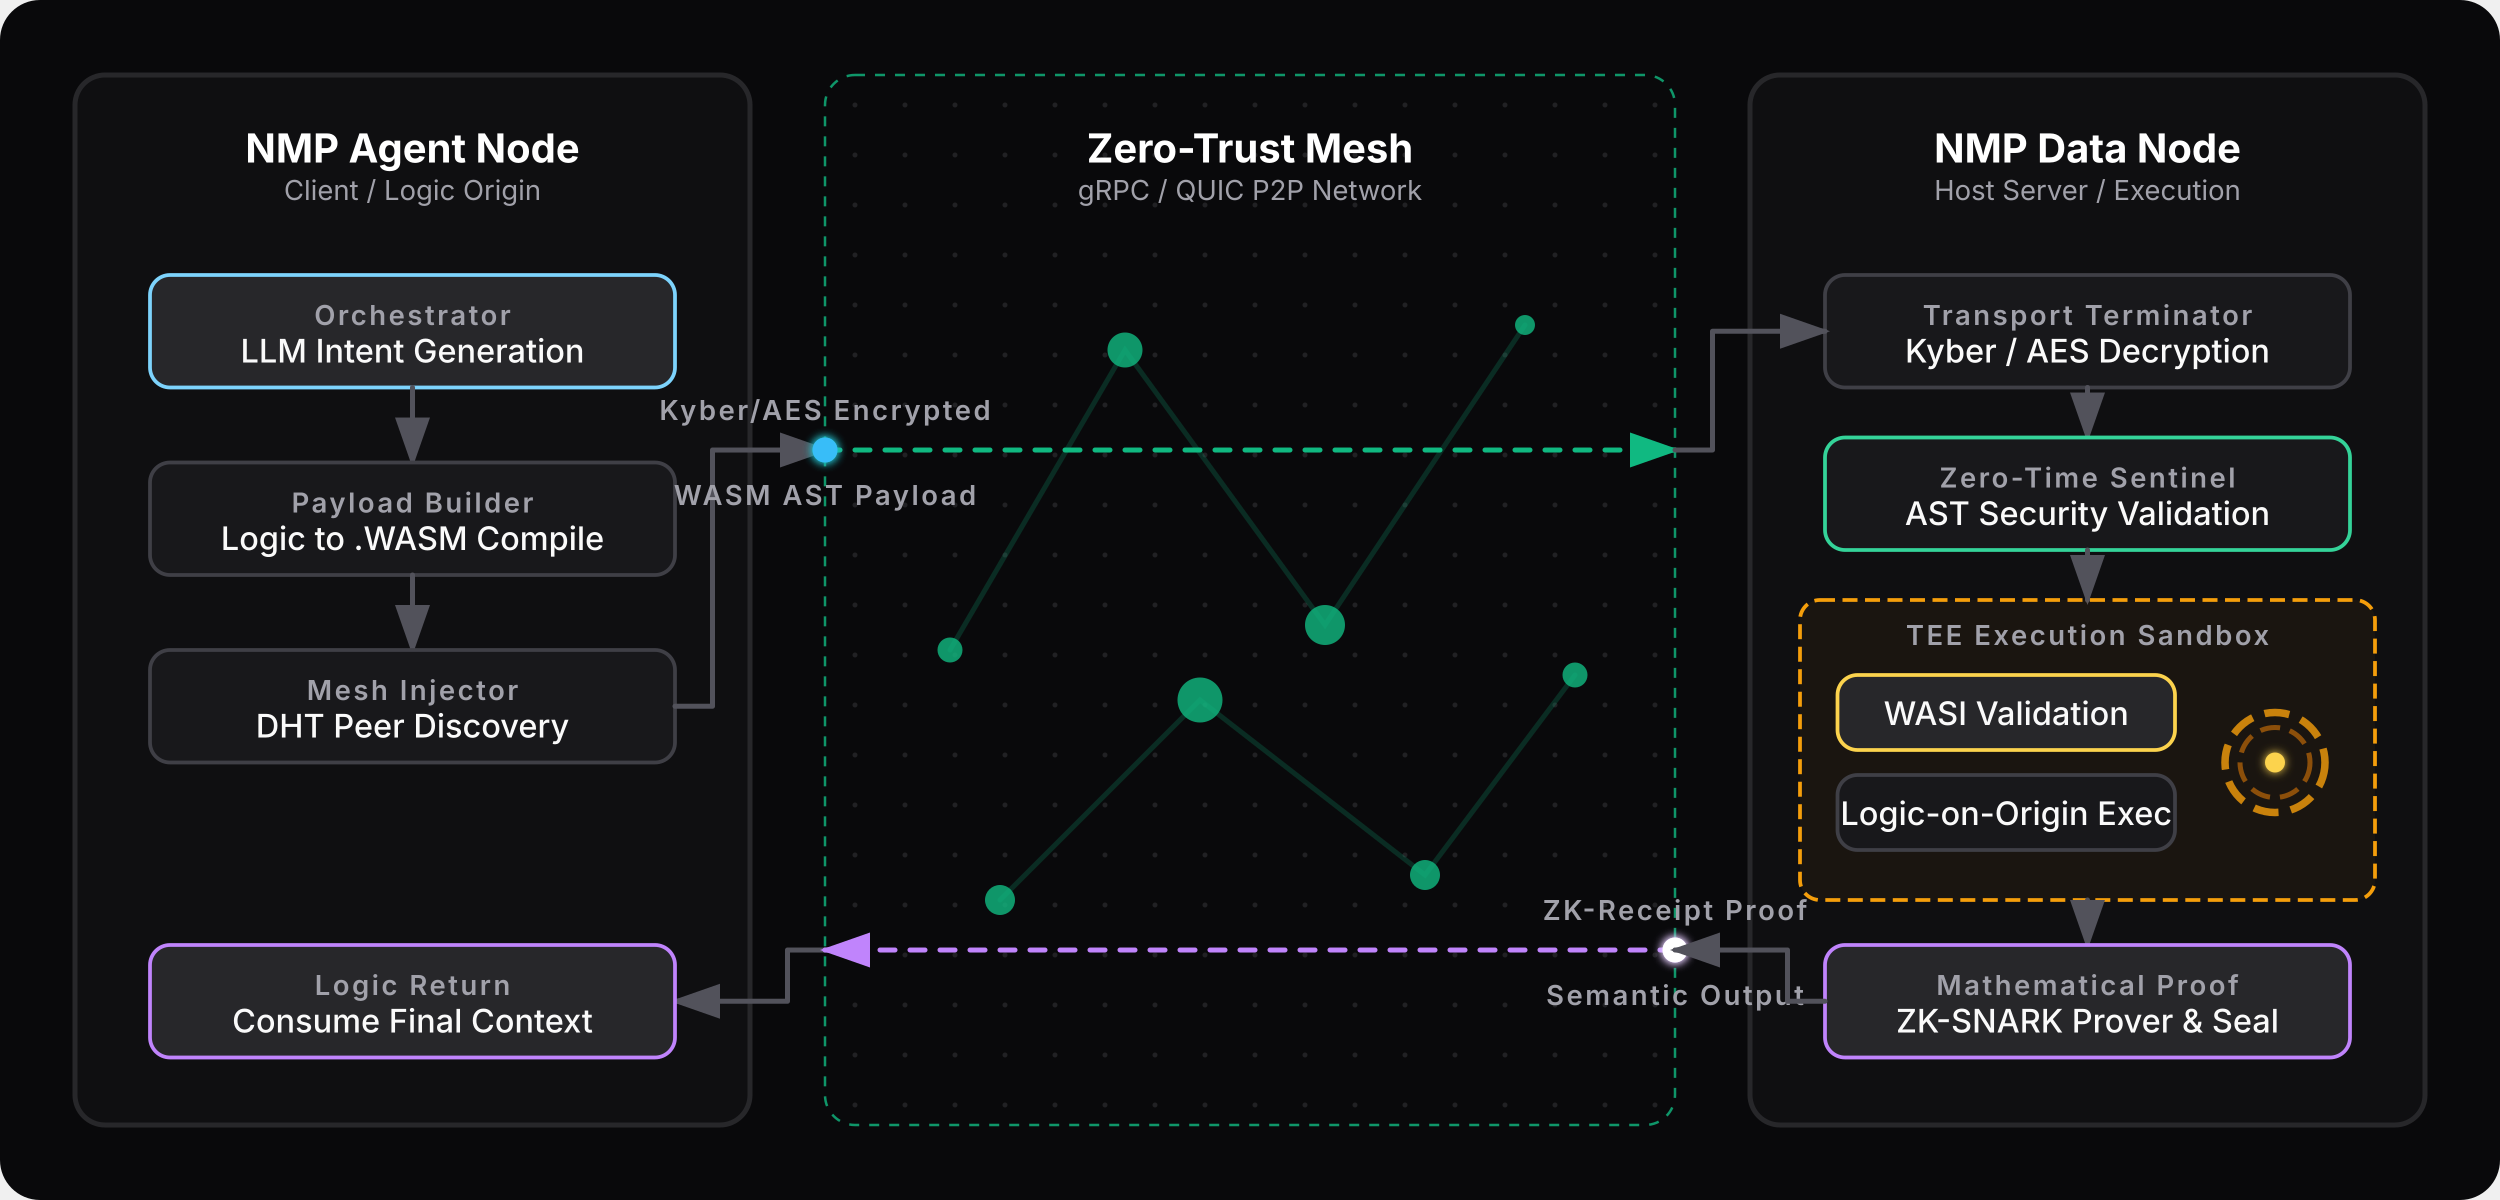
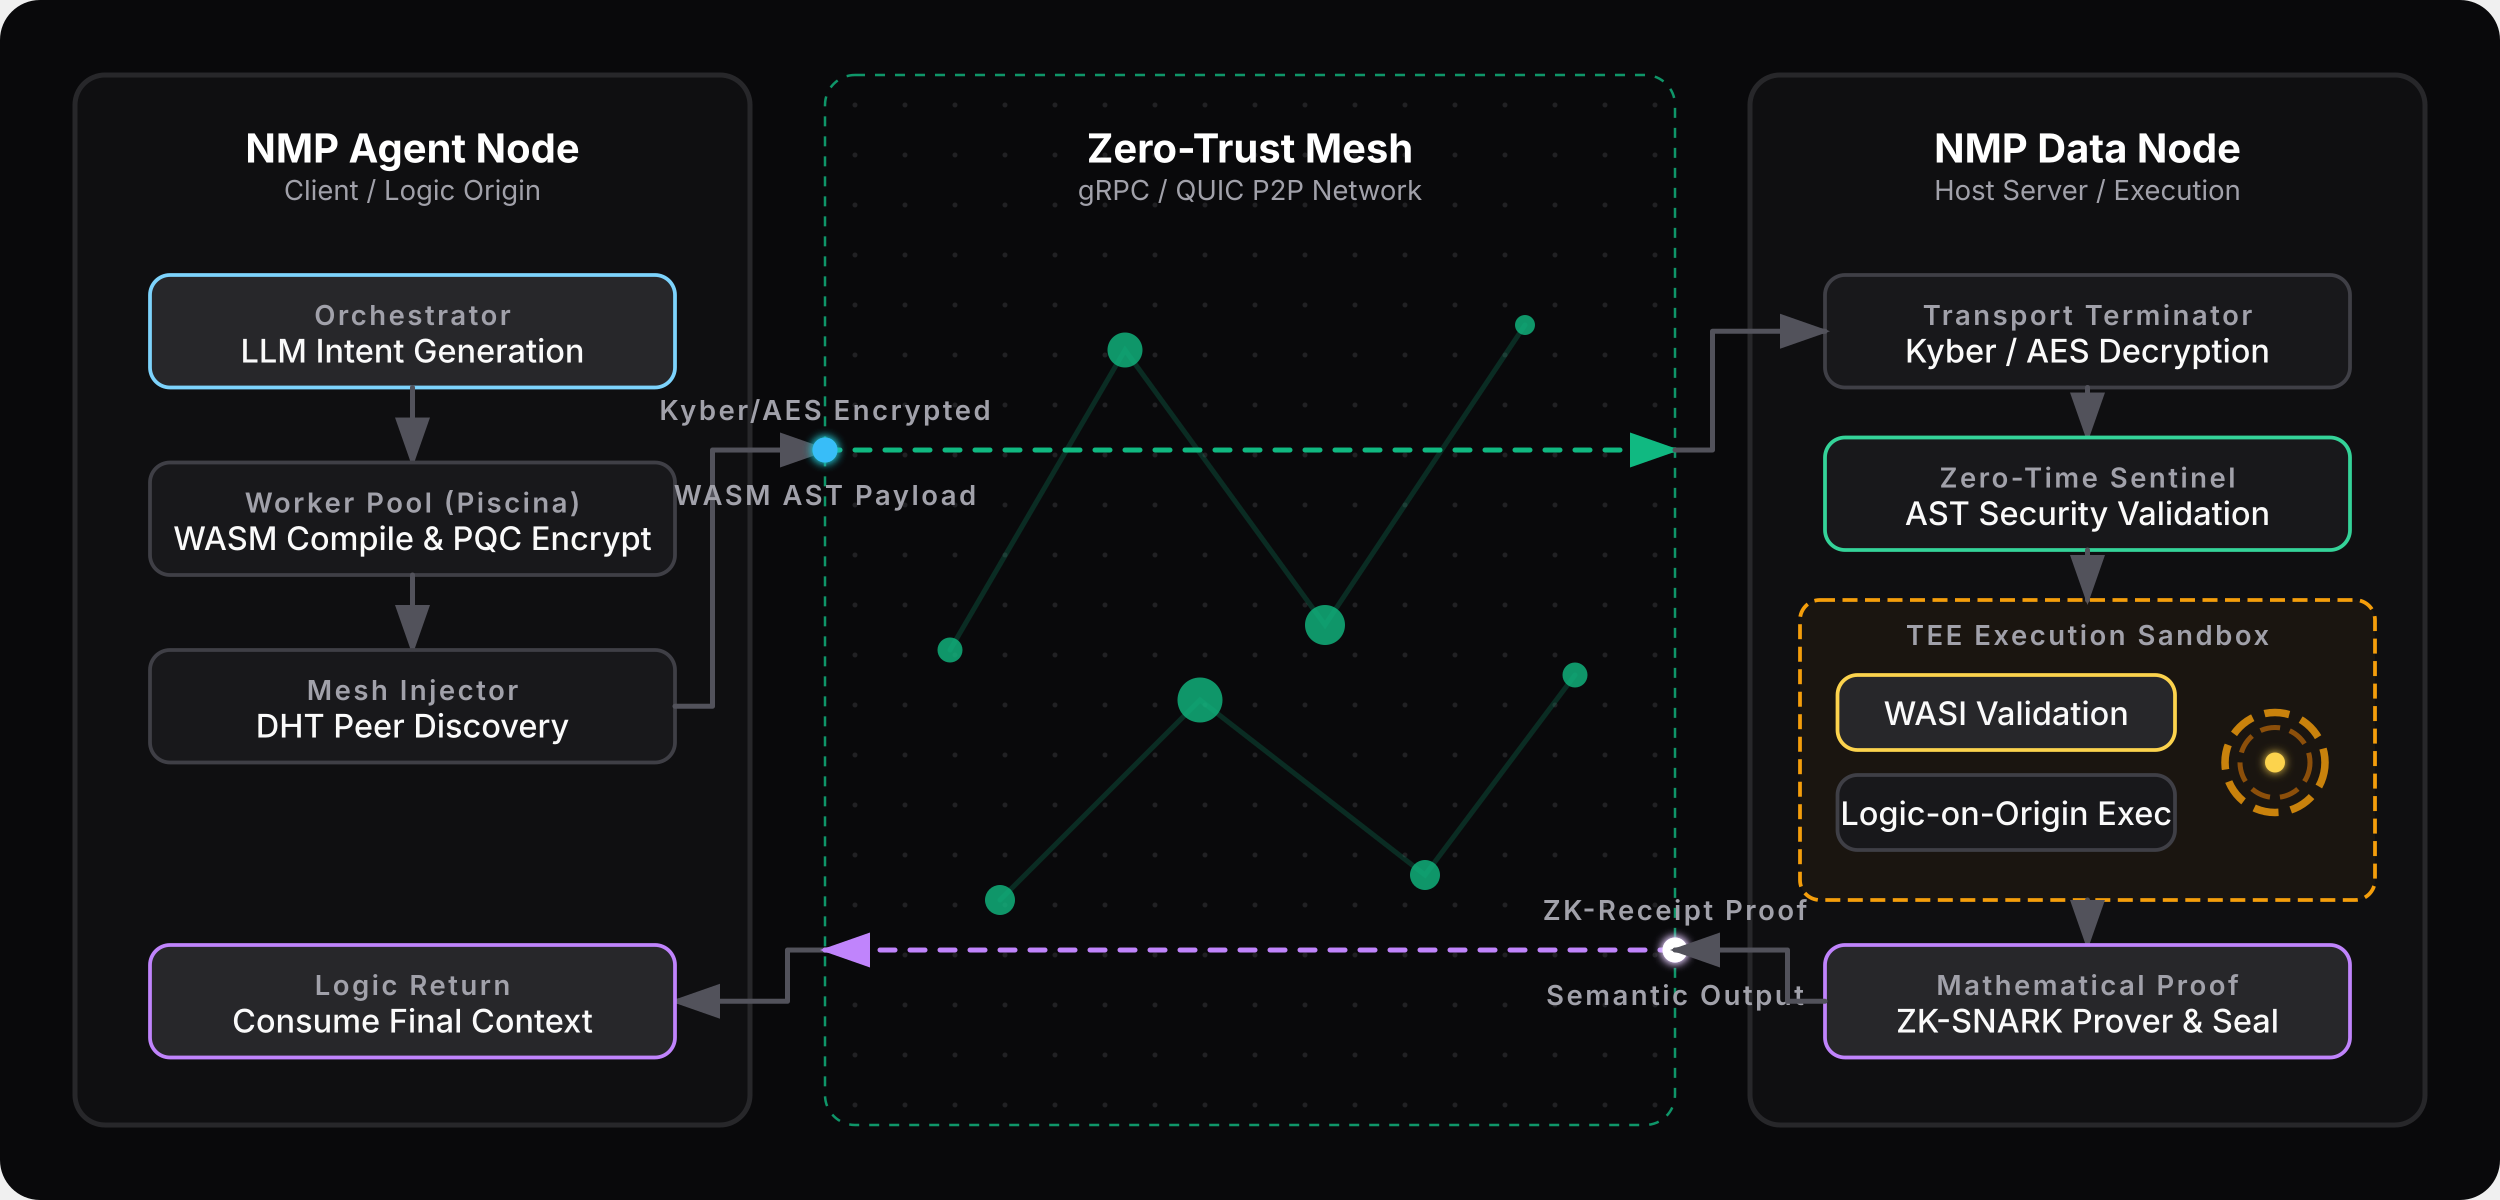
<svg xmlns="http://www.w3.org/2000/svg" width="1000" height="480" viewBox="0 0 1000 480">
  <rect width="1000" height="480" fill="#09090b" rx="16" />
  <style>
        .mfd-text {
            font-family: 'Inter', system-ui, sans-serif;
            fill: #FAFAFA;
            font-size: 13px;
            font-weight: 500;
        }

        .mfd-text-sm {
            font-family: 'Inter', system-ui, sans-serif;
            fill: #A1A1AA;
            font-size: 11px;
        }

        .mfd-title {
            font-weight: 700;
            font-size: 16px;
            fill: #FFFFFF;
        }

        .mfd-subtitle {
            font-size: 11px;
            fill: #A1A1AA;
            text-transform: uppercase;
            letter-spacing: 1px;
            font-weight: 600;
        }

        /* Zones */
        .mfd-zone {
            fill: #0f0f11;
            stroke: #27272a;
            stroke-width: 2;
            rx: 12;
        }

        .mfd-zone-net {
            fill: url(#netBgD);
            stroke: #10b981;
            stroke-width: 1;
            rx: 12;
            stroke-dasharray: 4 4;
            opacity: 0.8;
        }

        .mfd-zone-sandbox {
            fill: rgba(245, 158, 11, 0.05);
            stroke: #f59e0b;
            stroke-width: 1.5;
            rx: 8;
            stroke-dasharray: 6 3;
        }

        /* Boxes */
        .mfd-box {
            fill: #18181b;
            stroke: #3f3f46;
            stroke-width: 1.5;
            rx: 8;
        }

        .mfd-box-hi {
            fill: #27272a;
            stroke: #7dd3fc;
            stroke-width: 1.5;
            rx: 8;
        }

        .mfd-box-sec {
            fill: #18181b;
            stroke: #34d399;
            stroke-width: 1.5;
            rx: 8;
        }

        .mfd-box-wasi {
            fill: #27272a;
            stroke: #fcd34d;
            stroke-width: 1.5;
            rx: 8;
        }

        .mfd-box-zk {
            fill: #27272a;
            stroke: #c084fc;
            stroke-width: 1.5;
            rx: 8;
        }

        /* Lines */
        .mfd-line {
            stroke: #52525b;
            stroke-width: 2;
            fill: none;
            stroke-linejoin: round;
            stroke-linecap: round;
        }

        .mfd-line-flow {
            stroke: #10b981;
            stroke-width: 2;
            fill: none;
            stroke-dasharray: 6 6;
            stroke-linecap: round;
        }

        .mfd-line-return {
            stroke: #c084fc;
            stroke-width: 2;
            fill: none;
            stroke-dasharray: 6 6;
            stroke-linecap: round;
        }

        /* Arrows */
        .mfd-arrow {
            fill: #52525b;
        }

        .mfd-arrow-flow {
            fill: #10b981;
        }

        .mfd-arrow-return {
            fill: #c084fc;
        }

        /* Node Network */
        .mfd-node {
            fill: #10b981;
            opacity: 0.8;
        }

        /* Animations */
        @keyframes pulseNetD {
            0% {
                opacity: 0.4;
                filter: drop-shadow(0 0 2px #10b981);
            }

            50% {
                opacity: 1;
                filter: drop-shadow(0 0 6px #34d399);
            }

            100% {
                opacity: 0.4;
                filter: drop-shadow(0 0 2px #10b981);
            }
        }

        .mfd-anim-node {
            animation: pulseNetD 3s cubic-bezier(0.4, 0, 0.6, 1) infinite;
        }

        @keyframes marchTxD {
            to {
                stroke-dashoffset: -40;
            }
        }

        .mfd-anim-march {
            animation: marchTxD 1.5s linear infinite;
        }

        @keyframes marchRxD {
            to {
                stroke-dashoffset: 40;
            }
        }

        .mfd-anim-march-ret {
            animation: marchRxD 1.5s linear infinite;
        }

        @keyframes packetTxD {
            0% {
                transform: translateX(0);
                opacity: 0;
            }

            10% {
                opacity: 1;
            }

            90% {
                opacity: 1;
            }

            100% {
                transform: translateX(340px);
                opacity: 0;
            }
        }

        .mfd-part-tx-1 {
            animation: packetTxD 2s cubic-bezier(0.4, 0, 0.2, 1) infinite;
        }

        .mfd-part-tx-2 {
            animation: packetTxD 2s cubic-bezier(0.4, 0, 0.2, 1) infinite -1s;
        }

        @keyframes packetRxD {
            0% {
                transform: translateX(0);
                opacity: 0;
            }

            10% {
                opacity: 1;
            }

            90% {
                opacity: 1;
            }

            100% {
                transform: translateX(-340px);
                opacity: 0;
            }
        }

        .mfd-part-rx-1 {
            animation: packetRxD 2s cubic-bezier(0.4, 0, 0.2, 1) infinite;
        }

        .mfd-part-rx-2 {
            animation: packetRxD 2s cubic-bezier(0.4, 0, 0.2, 1) infinite -1s;
        }

        @keyframes spinGearD {
            100% {
                transform: rotate(360deg);
            }
        }

        .mfd-spin {
            transform-box: fill-box;
            transform-origin: center;
            animation: spinGearD 3s linear infinite;
        }
    </style>
  <defs>
    <pattern id="netBgD" width="20" height="20" patternUnits="userSpaceOnUse">
      <circle cx="2" cy="2" r="1" fill="#27272a" />
    </pattern>
    <marker id="arrD" markerWidth="10" markerHeight="7" refX="9" refY="3.5" orient="auto">
      <polygon points="0 0, 10 3.5, 0 7" class="mfd-arrow" />
    </marker>
    <marker id="arr-flowD" markerWidth="10" markerHeight="7" refX="9" refY="3.5" orient="auto">
      <polygon points="0 0, 10 3.5, 0 7" class="mfd-arrow-flow" />
    </marker>
    <marker id="arr-retD" markerWidth="10" markerHeight="7" refX="9" refY="3.5" orient="auto">
      <polygon points="0 0, 10 3.5, 0 7" class="mfd-arrow-return" />
    </marker>
    <filter id="glow-txD" x="-50%" y="-50%" width="200%" height="200%">
      <feGaussianBlur stdDeviation="2" result="blur" />
      <feMerge>
        <feMergeNode in="blur" />
        <feMergeNode in="SourceGraphic" />
      </feMerge>
    </filter>
    <filter id="glow-rxD" x="-50%" y="-50%" width="200%" height="200%">
      <feGaussianBlur stdDeviation="2" result="blur" />
      <feMerge>
        <feMergeNode in="blur" />
        <feMergeNode in="SourceGraphic" />
      </feMerge>
    </filter>
    <filter id="glow-amberD" x="-50%" y="-50%" width="200%" height="200%">
      <feGaussianBlur stdDeviation="2" result="blur" />
      <feMerge>
        <feMergeNode in="blur" />
        <feMergeNode in="SourceGraphic" />
      </feMerge>
    </filter>
  </defs>
  <rect x="30" y="30" width="270" height="420" class="mfd-zone" />
  <text x="165" y="65" text-anchor="middle" class="mfd-text mfd-title">NMP Agent Node</text>
  <text x="165" y="80" text-anchor="middle" class="mfd-text-sm">Client / Logic Origin</text>
  <rect x="330" y="30" width="340" height="420" class="mfd-zone-net" />
  <text x="500" y="65" text-anchor="middle" class="mfd-text mfd-title" fill="#10b981">Zero-Trust Mesh</text>
  <text x="500" y="80" text-anchor="middle" class="mfd-text-sm" fill="#10b981">gRPC / QUIC P2P Network</text>
  <rect x="700" y="30" width="270" height="420" class="mfd-zone" />
  <text x="835" y="65" text-anchor="middle" class="mfd-text mfd-title">NMP Data Node</text>
  <text x="835" y="80" text-anchor="middle" class="mfd-text-sm">Host Server / Execution</text>
  <rect x="60" y="110" width="210" height="45" class="mfd-box-hi" />
  <text x="165" y="130" text-anchor="middle" class="mfd-text mfd-subtitle" fill="#7dd3fc">Orchestrator</text>
  <text x="165" y="145" text-anchor="middle" class="mfd-text">LLM Intent Generation</text>
  <path d="M 165 155 L 165 185" class="mfd-line" marker-end="url(#arrD)" />
  <rect x="60" y="185" width="210" height="45" class="mfd-box" />
-   <text x="165" y="205" text-anchor="middle" class="mfd-text mfd-subtitle">Payload Builder</text>
-   <text x="165" y="220" text-anchor="middle" class="mfd-text">Logic to .WASM Compile</text>
+   <text x="165" y="205" text-anchor="middle" class="mfd-text mfd-subtitle">Worker Pool (Piscina)</text>
+   <text x="165" y="220" text-anchor="middle" class="mfd-text">WASM Compile &amp; PQC Encrypt</text>
  <path d="M 165 230 L 165 260" class="mfd-line" marker-end="url(#arrD)" />
  <rect x="60" y="260" width="210" height="45" class="mfd-box" />
  <text x="165" y="280" text-anchor="middle" class="mfd-text mfd-subtitle">Mesh Injector</text>
  <text x="165" y="295" text-anchor="middle" class="mfd-text">DHT Peer Discovery</text>
  <path d="M 270 282.5 L 285 282.5 L 285 180 L 330 180" class="mfd-line" marker-end="url(#arrD)" />
  <path d="M 330 380 L 315 380 L 315 400.5 L 270 400.5" class="mfd-line" marker-end="url(#arrD)" />
  <rect x="60" y="378" width="210" height="45" class="mfd-box-zk" />
  <text x="165" y="398" text-anchor="middle" class="mfd-text mfd-subtitle" fill="#c084fc">Logic Return</text>
  <text x="165" y="413" text-anchor="middle" class="mfd-text">Consume Final Context</text>
  <path d="M 380 260 L 450 140 L 530 250 L 610 130" class="mfd-line-flow" style="opacity:0.2; stroke-dasharray:none" />
  <path d="M 400 360 L 480 280 L 570 350 L 630 270" class="mfd-line-flow" style="opacity:0.2; stroke-dasharray:none" />
  <circle cx="380" cy="260" r="5" class="mfd-node mfd-anim-node" />
  <circle cx="450" cy="140" r="7" class="mfd-node mfd-anim-node" style="animation-delay: -1s" />
  <circle cx="530" cy="250" r="8" class="mfd-node mfd-anim-node" style="animation-delay: -2s" />
  <circle cx="610" cy="130" r="4" class="mfd-node mfd-anim-node" />
  <circle cx="400" cy="360" r="6" class="mfd-node mfd-anim-node" style="animation-delay: -1.5s" />
  <circle cx="480" cy="280" r="9" class="mfd-node mfd-anim-node" style="animation-delay: -0.5s" />
  <circle cx="570" cy="350" r="6" class="mfd-node mfd-anim-node" style="animation-delay: -2.5s" />
  <circle cx="630" cy="270" r="5" class="mfd-node mfd-anim-node" />
  <path d="M 330 180 L 670 180" class="mfd-line-flow mfd-anim-march" marker-end="url(#arr-flowD)" />
  <g transform="translate(330, 180)">
    <g class="mfd-part-tx-1">
      <circle cx="0" cy="0" r="5" fill="#10b981" filter="url(#glow-txD)" />
      <text x="0" y="-12" text-anchor="middle" class="mfd-text mfd-subtitle" fill="#34d399">Kyber/AES
                Encrypted</text>
    </g>
  </g>
  <g transform="translate(330, 180)">
    <g class="mfd-part-tx-2">
      <circle cx="0" cy="0" r="5" fill="#38bdf8" filter="url(#glow-txD)" />
      <text x="0" y="22" text-anchor="middle" class="mfd-text mfd-subtitle" fill="#7dd3fc">WASM AST Payload</text>
    </g>
  </g>
  <path d="M 670 380 L 330 380" class="mfd-line-return mfd-anim-march-ret" marker-end="url(#arr-retD)" />
  <g transform="translate(670, 380)">
    <g class="mfd-part-rx-1">
      <circle cx="0" cy="0" r="5" fill="#c084fc" filter="url(#glow-rxD)" />
      <text x="0" y="-12" text-anchor="middle" class="mfd-text mfd-subtitle" fill="#c084fc">ZK-Receipt
                Proof</text>
    </g>
  </g>
  <g transform="translate(670, 380)">
    <g class="mfd-part-rx-2">
      <circle cx="0" cy="0" r="5" fill="#FFFFFF" filter="url(#glow-rxD)" />
      <text x="0" y="22" text-anchor="middle" class="mfd-text mfd-subtitle" fill="#FAFAFA">Semantic Output</text>
    </g>
  </g>
  <rect x="730" y="110" width="210" height="45" class="mfd-box" />
  <text x="835" y="130" text-anchor="middle" class="mfd-text mfd-subtitle">Transport Terminator</text>
  <text x="835" y="145" text-anchor="middle" class="mfd-text">Kyber / AES Decryption</text>
  <path d="M 835 155 L 835 175" class="mfd-line" marker-end="url(#arrD)" />
  <rect x="730" y="175" width="210" height="45" class="mfd-box-sec" />
  <text x="835" y="195" text-anchor="middle" class="mfd-text mfd-subtitle" fill="#34d399">Zero-Time Sentinel</text>
  <text x="835" y="210" text-anchor="middle" class="mfd-text">AST Security Validation</text>
  <path d="M 835 220 L 835 240" class="mfd-line" marker-end="url(#arrD)" />
  <rect x="720" y="240" width="230" height="120" class="mfd-zone-sandbox" />
  <text x="835" y="258" text-anchor="middle" class="mfd-text mfd-subtitle" fill="#f59e0b">TEE Execution Sandbox</text>
  <rect x="735" y="270" width="135" height="30" class="mfd-box-wasi" />
  <text x="802.5" y="290" text-anchor="middle" class="mfd-text" font-size="12">WASI Validation</text>
  <rect x="735" y="310" width="135" height="30" class="mfd-box" />
  <text x="802.5" y="330" text-anchor="middle" class="mfd-text" font-size="12">Logic-on-Origin Exec</text>
  <g transform="translate(910, 305)">
    <g class="mfd-spin">
      <circle cx="0" cy="0" r="20" fill="none" stroke="#f59e0b" stroke-width="3" stroke-dasharray="10 5" opacity="0.8" />
      <circle cx="0" cy="0" r="14" fill="none" stroke="#d97706" stroke-width="2" stroke-dasharray="8 4" opacity="0.6" />
      <circle cx="0" cy="0" r="4" fill="#fcd34d" filter="url(#glow-amberD)" />
    </g>
  </g>
  <path d="M 835 360 L 835 378" class="mfd-line" marker-end="url(#arrD)" />
  <rect x="730" y="378" width="210" height="45" class="mfd-box-zk" />
  <text x="835" y="398" text-anchor="middle" class="mfd-text mfd-subtitle" fill="#c084fc">Mathematical Proof</text>
  <text x="835" y="413" text-anchor="middle" class="mfd-text">ZK-SNARK Prover &amp; Seal</text>
  <path d="M 670 180 L 685 180 L 685 132.5 L 730 132.5" class="mfd-line" marker-end="url(#arrD)" />
  <path d="M 730 400.5 L 715 400.5 L 715 380 L 670 380" class="mfd-line" marker-end="url(#arrD)" />
</svg>
